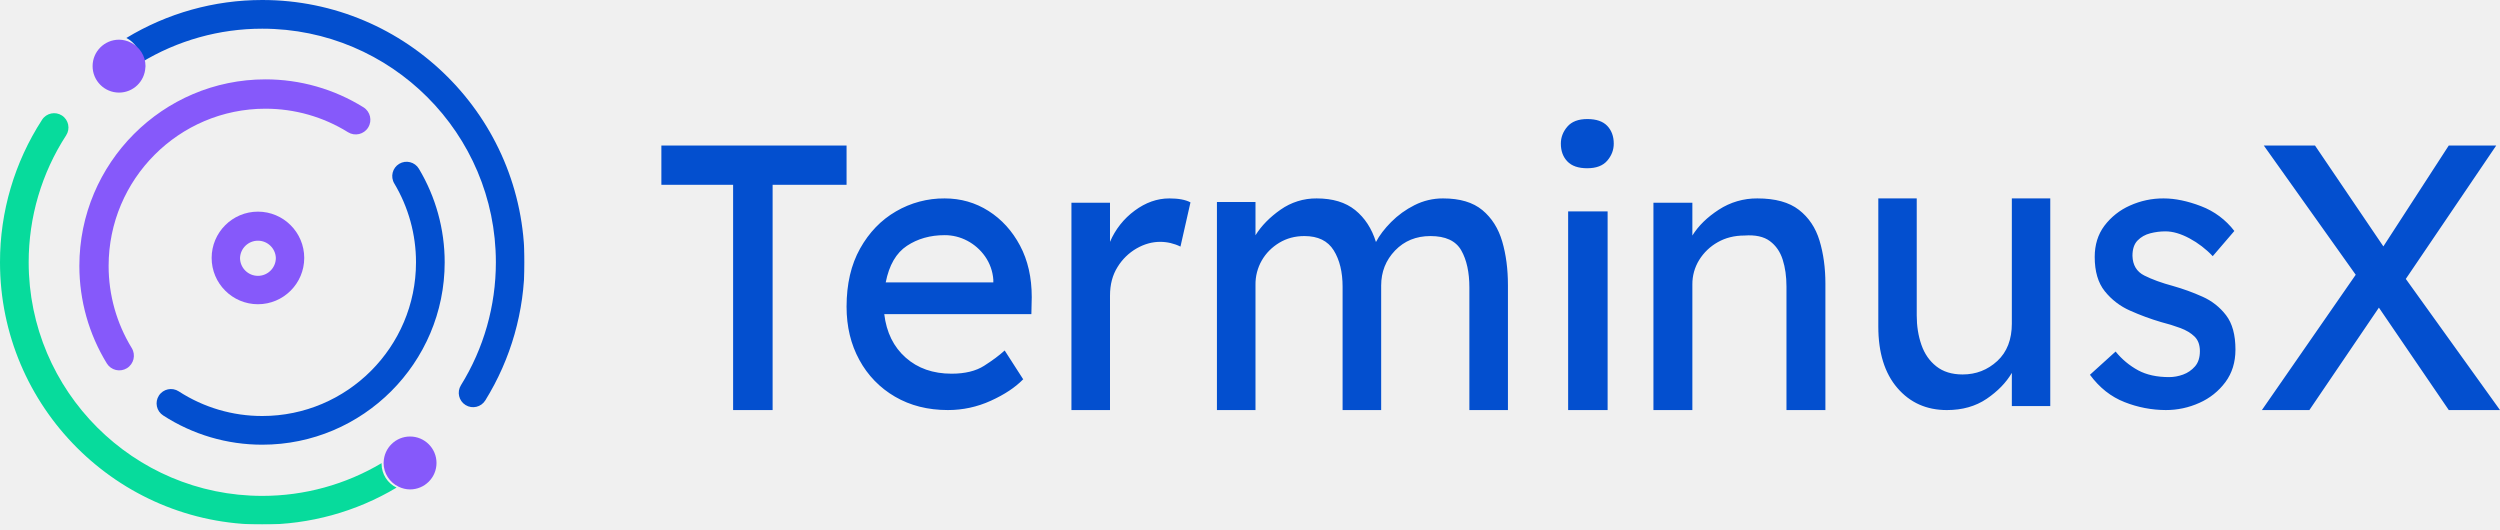
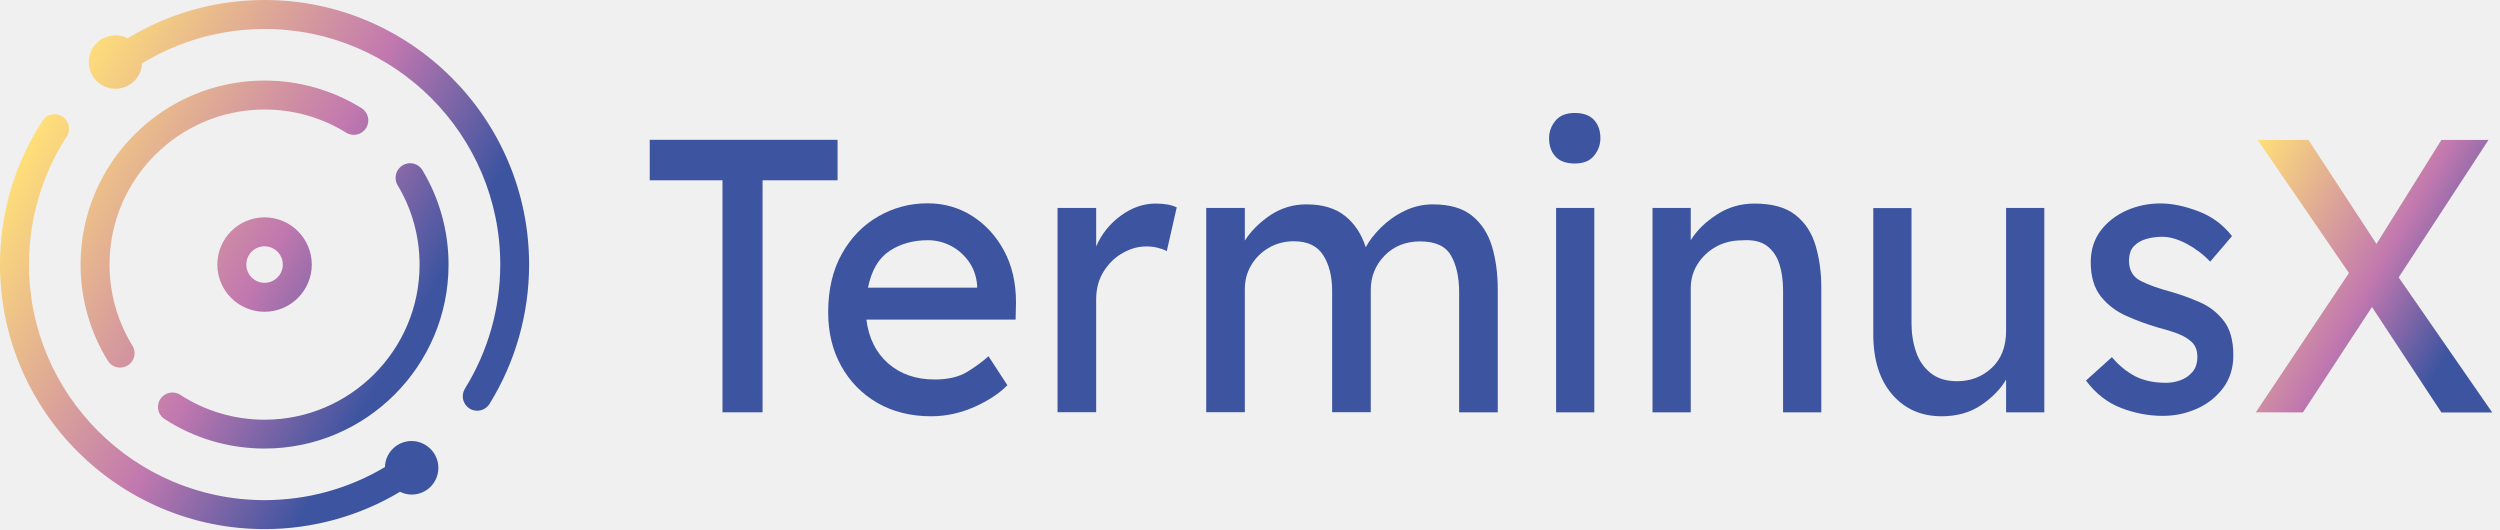
- <svg xmlns="http://www.w3.org/2000/svg" xmlns:xlink="http://www.w3.org/1999/xlink" width="189" height="40">
-   <defs>
-     <path id="a" d="M0 0h39.657v39.65H0z" />
-     <path id="c" d="M0 0h39.657v39.65H0z" />
-     <path id="e" d="M0 0h39.657v39.65H0z" />
-   </defs>
-   <g fill="none" fill-rule="evenodd">
-     <path d="M20.854 19.5c0 .747-.607 1.354-1.354 1.354a1.356 1.356 0 01-1.354-1.354 1.355 1.355 0 012.708 0zM16 19.5c0 1.93 1.57 3.5 3.5 3.5s3.5-1.57 3.5-3.5-1.57-3.5-3.5-3.5-3.5 1.57-3.5 3.5z" fill="#8659FA" fill-rule="nonzero" />
-     <path d="M27.834 9.638a1.11 1.11 0 00-.357-1.527A14.013 14.013 0 0020.068 6C12.311 6 6 12.325 6 20.1c0 2.61.717 5.159 2.074 7.372a1.105 1.105 0 001.522.364 1.11 1.11 0 00.363-1.525A11.877 11.877 0 018.212 20.1c0-6.552 5.319-11.882 11.856-11.882 2.214 0 4.372.615 6.242 1.778.52.323 1.201.163 1.524-.357" fill="#8659FA" fill-rule="nonzero" />
-     <mask id="b" fill="#fff">
-       <use xlink:href="#a" />
-     </mask>
-     <path d="M30.182 12.383a1.084 1.084 0 00-.374 1.487 11.604 11.604 0 011.642 5.959c0 6.408-5.213 11.621-11.622 11.621a11.57 11.57 0 01-6.315-1.864 1.084 1.084 0 00-1.18 1.82 13.74 13.74 0 007.495 2.213c7.604 0 13.79-6.186 13.79-13.79 0-2.496-.674-4.941-1.95-7.072a1.084 1.084 0 00-1.486-.374" fill="#034FCF" fill-rule="nonzero" mask="url(#b)" />
-     <mask id="d" fill="#fff">
-       <use xlink:href="#c" />
-     </mask>
-     <path d="M19.828 0c-3.634 0-7.183.995-10.274 2.87.65.332 1.098 1 1.098 1.779 0 .033-.008.063-.01.096a17.62 17.62 0 019.186-2.576c9.738 0 17.66 7.922 17.66 17.66 0 3.296-.914 6.512-2.643 9.298a1.084 1.084 0 001.843 1.144 19.782 19.782 0 002.969-10.442C39.657 8.896 30.762 0 19.828 0" fill="#034FCF" fill-rule="nonzero" mask="url(#d)" />
-     <mask id="f" fill="#fff">
-       <use xlink:href="#e" />
-     </mask>
-     <path d="M28.847 35.066c0-.019.005-.036.005-.055a17.633 17.633 0 01-9.024 2.478c-9.737 0-17.66-7.922-17.66-17.66 0-3.422.98-6.74 2.833-9.598a1.084 1.084 0 00-1.819-1.18A19.755 19.755 0 000 19.83c0 10.933 8.895 19.828 19.828 19.828 3.583 0 7.093-.966 10.153-2.794a1.998 1.998 0 01-1.134-1.797" fill="#07DB9C" fill-rule="nonzero" mask="url(#f)" />
-     <path d="M31 33a1.997 1.997 0 00-1.995 1.946c0 .018-.005.035-.005.054 0 .792.464 1.47 1.132 1.794.264.128.556.206.868.206a2 2 0 100-4M9.904 3.225A1.98 1.98 0 009 3a2 2 0 100 4c1.072 0 1.94-.845 1.99-1.905.002-.032.01-.062.01-.095 0-.777-.448-1.444-1.096-1.775" fill="#8659FA" fill-rule="nonzero" />
-     <path d="M55.423 31V13.971H50V11h14v2.971h-5.59V31h-2.987m15.992-13.222c-1.088 0-2.038.269-2.85.805-.812.537-1.347 1.458-1.604 2.764h8.134v-.204a3.478 3.478 0 00-.622-1.755 3.822 3.822 0 00-1.342-1.185 3.623 3.623 0 00-1.716-.425zm5.949 10.911h-.028c-.59.605-1.402 1.141-2.435 1.61a7.761 7.761 0 01-3.237.701c-1.512 0-2.845-.336-3.998-1.009a7.106 7.106 0 01-2.698-2.779c-.646-1.18-.968-2.52-.968-4.022 0-1.715.341-3.183 1.024-4.402.682-1.219 1.586-2.155 2.712-2.808a7.198 7.198 0 013.68-.98c1.217 0 2.323.317 3.32.95.995.634 1.788 1.507 2.379 2.619.59 1.11.885 2.408.885 3.89l-.028 1.287H66.85c.166 1.385.706 2.482 1.619 3.29.912.81 2.07 1.215 3.472 1.215 1.014 0 1.835-.2 2.462-.6.627-.4 1.144-.785 1.55-1.155l1.41 2.193zm11.879-10.047a3.456 3.456 0 00-1.542-.358c-.598 0-1.187.164-1.766.492a4.068 4.068 0 00-1.444 1.403c-.384.608-.575 1.329-.575 2.164V31H81V15.328h2.916v2.956a5.685 5.685 0 011.864-2.359c.832-.616 1.706-.925 2.622-.925.691 0 1.224.1 1.598.299l-.757 3.343M99.539 15c1.214 0 2.186.295 2.914.883.729.59 1.252 1.394 1.57 2.413.261-.5.645-1.004 1.15-1.513a6.728 6.728 0 011.765-1.274 4.72 4.72 0 012.158-.509c1.27 0 2.26.295 2.97.883.71.59 1.21 1.379 1.5 2.368.29.989.434 2.093.434 3.31V31h-2.915v-9.258c0-1.159-.205-2.098-.616-2.817-.411-.72-1.187-1.079-2.326-1.079-1.084 0-1.976.365-2.677 1.094-.7.73-1.05 1.613-1.05 2.651V31H101.5v-9.319c0-1.118-.224-2.037-.672-2.756-.448-.72-1.187-1.079-2.214-1.079-.71 0-1.345.17-1.906.51-.56.34-1 .784-1.317 1.333a3.609 3.609 0 00-.476 1.843V31H92V15.27h2.915v2.516c.448-.719 1.079-1.363 1.891-1.932A4.651 4.651 0 0199.54 15m19.01 16h2.986V15.98h-2.985V31zM120 12.72c-.677 0-1.179-.172-1.506-.516-.33-.343-.494-.791-.494-1.345 0-.476.165-.905.494-1.287.327-.381.83-.572 1.507-.572.676 0 1.178.172 1.507.515.327.344.492.791.492 1.344 0 .478-.165.907-.492 1.288-.33.382-.831.572-1.507.572zM132.857 15c1.353 0 2.4.289 3.143.866.744.577 1.262 1.353 1.557 2.328.295.976.443 2.06.443 3.254V31h-2.943v-9.343c0-.756-.095-1.433-.286-2.03-.19-.597-.514-1.064-.972-1.403-.456-.338-1.095-.478-1.914-.418-.762 0-1.437.17-2.029.507a3.883 3.883 0 00-1.4 1.344 3.457 3.457 0 00-.513 1.85V31H125V15.328h2.943v2.478c.457-.736 1.124-1.388 2-1.955a5.254 5.254 0 012.914-.851m19.238 9.45V15H155v15.701h-2.905V28.19c-.432.738-1.067 1.39-1.903 1.96-.838.567-1.839.851-3.003.851-1.543 0-2.792-.557-3.752-1.675C142.48 28.21 142 26.664 142 24.69V15h2.905v8.852c0 .798.117 1.536.352 2.213.235.679.61 1.222 1.128 1.63.517.41 1.18.614 1.988.614 1.015 0 1.888-.34 2.623-1.017.733-.677 1.1-1.625 1.1-2.842m15.186-5.084a6.907 6.907 0 00-1.76-1.348c-.655-.351-1.26-.527-1.814-.527-.389 0-.772.049-1.15.147-.38.097-.698.278-.956.542-.259.263-.388.65-.388 1.157.018.704.318 1.202.9 1.495.582.293 1.307.557 2.175.791.758.215 1.497.483 2.217.806a4.55 4.55 0 011.787 1.406c.471.616.707 1.48.707 2.594 0 .957-.254 1.778-.761 2.461a4.916 4.916 0 01-1.968 1.568 6.122 6.122 0 01-2.536.542 8.51 8.51 0 01-3.117-.6c-1.026-.4-1.898-1.09-2.618-2.067l1.939-1.757a5.685 5.685 0 001.704 1.42c.638.343 1.418.513 2.342.513.35 0 .702-.063 1.053-.19s.65-.332.9-.615c.249-.283.374-.67.374-1.158 0-.469-.134-.835-.4-1.099-.27-.264-.624-.478-1.068-.645a14.452 14.452 0 00-1.469-.454 18.773 18.773 0 01-2.34-.864 5.034 5.034 0 01-1.913-1.466c-.509-.634-.762-1.498-.762-2.593 0-.918.244-1.704.734-2.359a4.891 4.891 0 011.926-1.524 6.074 6.074 0 012.55-.542c.868 0 1.81.196 2.827.586a5.731 5.731 0 012.52 1.876l-1.634 1.904M171 31l7.092-10.228-6.95-9.772h3.871l5.17 7.628L185.128 11h3.588l-6.837 10.086L189 31h-3.872l-5.283-7.743L174.589 31H171" fill="#034FCF" fill-rule="nonzero" />
+ <svg xmlns="http://www.w3.org/2000/svg" version="1.1" id="Layer_1" width="189" height="40">
+   <style type="text/css">
+ 	.st0{fill:#3D54A0;}
+ 	.st1{fill:url(#SVGID_1_);}
+ 	.st2{fill:url(#SVGID_00000171712540852406332630000014865042679209627778_);}
+ </style>
+   <g>
+     <g>
+       <path class="st0" d="M54.62,31.17V13.63h-5.5v-3.06h14.2v3.06h-5.67v17.54H54.62z" />
+       <path class="st0" d="M76.17,29.14h-0.03c-0.6,0.61-1.42,1.15-2.47,1.62c-1.05,0.47-2.14,0.71-3.28,0.71    c-1.53,0-2.89-0.34-4.06-1.01c-1.17-0.68-2.08-1.61-2.74-2.8c-0.66-1.19-0.98-2.54-0.98-4.05c0-1.73,0.35-3.2,1.04-4.43    s1.61-2.17,2.75-2.82c1.14-0.66,2.39-0.99,3.73-0.99c1.23,0,2.36,0.32,3.37,0.96s1.81,1.52,2.41,2.63c0.6,1.12,0.9,2.42,0.9,3.91    l-0.03,1.29H65.5c0.17,1.39,0.72,2.5,1.64,3.31c0.93,0.81,2.1,1.22,3.52,1.22c1.03,0,1.86-0.2,2.5-0.6s1.16-0.79,1.57-1.16    L76.17,29.14z M70.14,18.16c-1.1,0-2.07,0.27-2.89,0.81c-0.82,0.54-1.37,1.47-1.63,2.78h8.25v-0.21    c-0.06-0.67-0.27-1.26-0.63-1.77c-0.37-0.51-0.82-0.91-1.36-1.19C71.33,18.3,70.75,18.16,70.14,18.16z" />
+       <path class="st0" d="M88.21,18.98c-0.19-0.1-0.42-0.18-0.69-0.25c-0.27-0.07-0.56-0.1-0.86-0.1c-0.6,0-1.19,0.16-1.77,0.49    c-0.58,0.32-1.06,0.78-1.44,1.38c-0.38,0.6-0.58,1.31-0.58,2.13v8.53h-2.92V15.72h2.92v2.91c0.41-0.94,1.03-1.72,1.87-2.33    c0.83-0.61,1.71-0.91,2.62-0.91c0.69,0,1.22,0.1,1.6,0.29L88.21,18.98z" />
+       <path class="st0" d="M98.76,15.45c1.22,0,2.19,0.29,2.92,0.87c0.73,0.58,1.25,1.37,1.57,2.37c0.26-0.49,0.65-0.99,1.15-1.49    c0.51-0.5,1.09-0.92,1.77-1.25c0.67-0.33,1.39-0.5,2.16-0.5c1.27,0,2.26,0.29,2.97,0.87c0.71,0.58,1.21,1.35,1.5,2.33    c0.29,0.97,0.43,2.06,0.43,3.25v9.27h-2.92v-9.09c0-1.14-0.21-2.06-0.62-2.77c-0.41-0.71-1.19-1.06-2.33-1.06    c-1.09,0-1.98,0.36-2.68,1.07c-0.7,0.72-1.05,1.58-1.05,2.6v9.24h-2.92v-9.15c0-1.1-0.22-2-0.67-2.71    c-0.45-0.71-1.19-1.06-2.22-1.06c-0.71,0-1.35,0.17-1.91,0.5c-0.56,0.33-1,0.77-1.32,1.31c-0.32,0.54-0.48,1.14-0.48,1.81v9.3    h-2.92V15.72h2.92v2.47c0.45-0.71,1.08-1.34,1.89-1.9C96.84,15.73,97.75,15.45,98.76,15.45z" />
+       <path class="st0" d="M119.05,12.36c-0.66,0-1.14-0.18-1.46-0.53c-0.32-0.35-0.48-0.81-0.48-1.38c0-0.49,0.16-0.93,0.48-1.32    c0.32-0.39,0.8-0.59,1.46-0.59c0.65,0,1.14,0.18,1.46,0.53c0.32,0.35,0.48,0.81,0.48,1.38c0,0.49-0.16,0.93-0.48,1.32    C120.19,12.17,119.7,12.36,119.05,12.36z M120.53,31.17h-2.89V15.72h2.89V31.17z" />
+       <path class="st0" d="M132.63,15.39c1.33,0,2.36,0.28,3.09,0.85s1.24,1.33,1.53,2.3c0.29,0.96,0.44,2.03,0.44,3.21v9.42h-2.89    v-9.21c0-0.75-0.09-1.41-0.28-2s-0.51-1.05-0.95-1.38c-0.45-0.33-1.08-0.47-1.88-0.41c-0.75,0-1.41,0.17-1.99,0.5    s-1.04,0.78-1.38,1.32c-0.34,0.55-0.5,1.16-0.5,1.82v9.36h-2.89V15.72h2.89v2.44c0.45-0.73,1.1-1.37,1.96-1.93    C130.63,15.67,131.58,15.39,132.63,15.39z" />
+       <path class="st0" d="M151.66,25.02v-9.3h2.89v15.45h-2.89V28.7c-0.43,0.73-1.06,1.37-1.89,1.93s-1.83,0.84-2.99,0.84    c-1.53,0-2.78-0.55-3.73-1.65s-1.43-2.62-1.43-4.56v-9.53h2.89v8.71c0,0.78,0.12,1.51,0.35,2.18c0.23,0.67,0.61,1.2,1.12,1.6    s1.17,0.6,1.98,0.6c1.01,0,1.88-0.33,2.61-1C151.29,27.15,151.66,26.21,151.66,25.02z" />
+       <path class="st0" d="M167.09,19.78c-0.52-0.55-1.12-1-1.78-1.35s-1.28-0.53-1.84-0.53c-0.39,0-0.78,0.05-1.16,0.15    s-0.71,0.28-0.97,0.54s-0.39,0.65-0.39,1.16c0.02,0.71,0.32,1.21,0.91,1.5s1.32,0.56,2.2,0.79c0.77,0.22,1.52,0.49,2.25,0.81    s1.33,0.79,1.81,1.41c0.48,0.62,0.72,1.49,0.72,2.6c0,0.96-0.26,1.79-0.77,2.47c-0.52,0.69-1.18,1.21-1.99,1.57    c-0.81,0.36-1.67,0.54-2.57,0.54c-1.07,0-2.12-0.2-3.16-0.6c-1.04-0.4-1.92-1.09-2.65-2.07l1.96-1.77    c0.51,0.61,1.08,1.08,1.73,1.43c0.65,0.34,1.44,0.51,2.37,0.51c0.36,0,0.71-0.06,1.07-0.19c0.36-0.13,0.66-0.33,0.91-0.62    c0.25-0.28,0.38-0.67,0.38-1.16c0-0.47-0.14-0.84-0.41-1.1s-0.63-0.48-1.08-0.65s-0.95-0.32-1.49-0.46    c-0.8-0.24-1.6-0.52-2.37-0.87c-0.78-0.34-1.42-0.83-1.94-1.47c-0.51-0.64-0.77-1.51-0.77-2.6c0-0.92,0.25-1.71,0.74-2.37    c0.5-0.66,1.15-1.17,1.95-1.53s1.66-0.54,2.58-0.54c0.88,0,1.83,0.2,2.86,0.59c1.03,0.39,1.88,1.02,2.55,1.88L167.09,19.78z" />
+       <linearGradient id="SVGID_1_" gradientUnits="userSpaceOnUse" x1="168.384" y1="25.443" x2="190.601" y2="12.615" gradientTransform="matrix(1 0 0 -1 0 40)">
+         <stop offset="0" style="stop-color:#FFDF79" />
+         <stop offset="0.5" style="stop-color:#C178AF" />
+         <stop offset="0.8" style="stop-color:#3D54A0" />
+       </linearGradient>
+       <path class="st1" d="M170.54,31.17l7.04-10.53l-6.9-10.06h3.84l5.14,7.86l4.91-7.86h3.56l-6.79,10.39l7.07,10.21h-3.84l-5.25-7.97    l-5.22,7.97L170.54,31.17L170.54,31.17z" />
+     </g>
+     <linearGradient id="SVGID_00000116214553719254490430000015140806071962185907_" gradientUnits="userSpaceOnUse" x1="2.678" y1="30.001" x2="37.325" y2="9.997" gradientTransform="matrix(1 0 0 -1 0 40)">
+       <stop offset="0" style="stop-color:#FFDF79" />
+       <stop offset="0.5" style="stop-color:#C178AF" />
+       <stop offset="0.8" style="stop-color:#3D54A0" />
+     </linearGradient>
+     <path style="fill:url(#SVGID_00000116214553719254490430000015140806071962185907_);" d="M16.43,20c0,1.97,1.6,3.57,3.57,3.57   s3.57-1.6,3.57-3.57s-1.6-3.57-3.57-3.57S16.43,18.03,16.43,20z M21.38,20c0,0.76-0.62,1.38-1.38,1.38c-0.76,0-1.38-0.62-1.38-1.38   c0-0.76,0.62-1.38,1.38-1.38C20.76,18.62,21.38,19.24,21.38,20z M26.17,10.03C24.32,8.88,22.19,8.28,20,8.28   C13.54,8.28,8.28,13.54,8.28,20c0,2.17,0.6,4.29,1.73,6.13c0.32,0.51,0.16,1.19-0.36,1.5c-0.18,0.11-0.38,0.16-0.57,0.16   c-0.37,0-0.73-0.19-0.93-0.52C6.8,25.09,6.09,22.57,6.09,20c0-7.67,6.24-13.91,13.91-13.91c2.6,0,5.13,0.72,7.33,2.08   c0.51,0.32,0.67,0.99,0.35,1.51C27.36,10.19,26.68,10.35,26.17,10.03z M31.94,12.87c1.29,2.15,1.97,4.62,1.97,7.13   c0,7.67-6.24,13.91-13.91,13.91c-2.69,0-5.31-0.77-7.56-2.23c-0.51-0.33-0.65-1.01-0.32-1.51c0.33-0.51,1.01-0.65,1.51-0.32   c1.9,1.23,4.1,1.88,6.37,1.88c6.46,0,11.72-5.26,11.72-11.72c0-2.12-0.57-4.2-1.66-6.01c-0.31-0.52-0.14-1.19,0.38-1.5   C30.96,12.18,31.63,12.35,31.94,12.87z M33.14,35.37c0,1.12-0.9,2.02-2.02,2.02c-0.32,0-0.61-0.08-0.88-0.21   C27.15,39.03,23.61,40,20,40C8.97,40,0,31.03,0,20c0-3.88,1.11-7.63,3.21-10.87c0.33-0.51,1.01-0.65,1.51-0.32   c0.51,0.33,0.65,1.01,0.32,1.51C3.18,13.2,2.19,16.55,2.19,20c0,9.82,7.99,17.81,17.81,17.81c3.21,0,6.36-0.86,9.1-2.5   c0.03-1.09,0.92-1.97,2.02-1.97C32.23,33.35,33.14,34.25,33.14,35.37z M40,20c0,3.73-1.04,7.38-2.99,10.53   c-0.21,0.33-0.56,0.52-0.93,0.52c-0.2,0-0.4-0.05-0.58-0.16c-0.51-0.32-0.67-0.99-0.35-1.51c1.74-2.81,2.67-6.05,2.67-9.38   c0-9.82-7.99-17.81-17.81-17.81c-3.28,0-6.48,0.9-9.27,2.6c-0.05,1.07-0.93,1.92-2.01,1.92c-1.12,0-2.02-0.9-2.02-2.02   s0.9-2.02,2.02-2.02c0.33,0,0.64,0.09,0.91,0.23C12.75,1,16.33,0,20,0C31.03,0,40,8.97,40,20z" />
  </g>
</svg>
